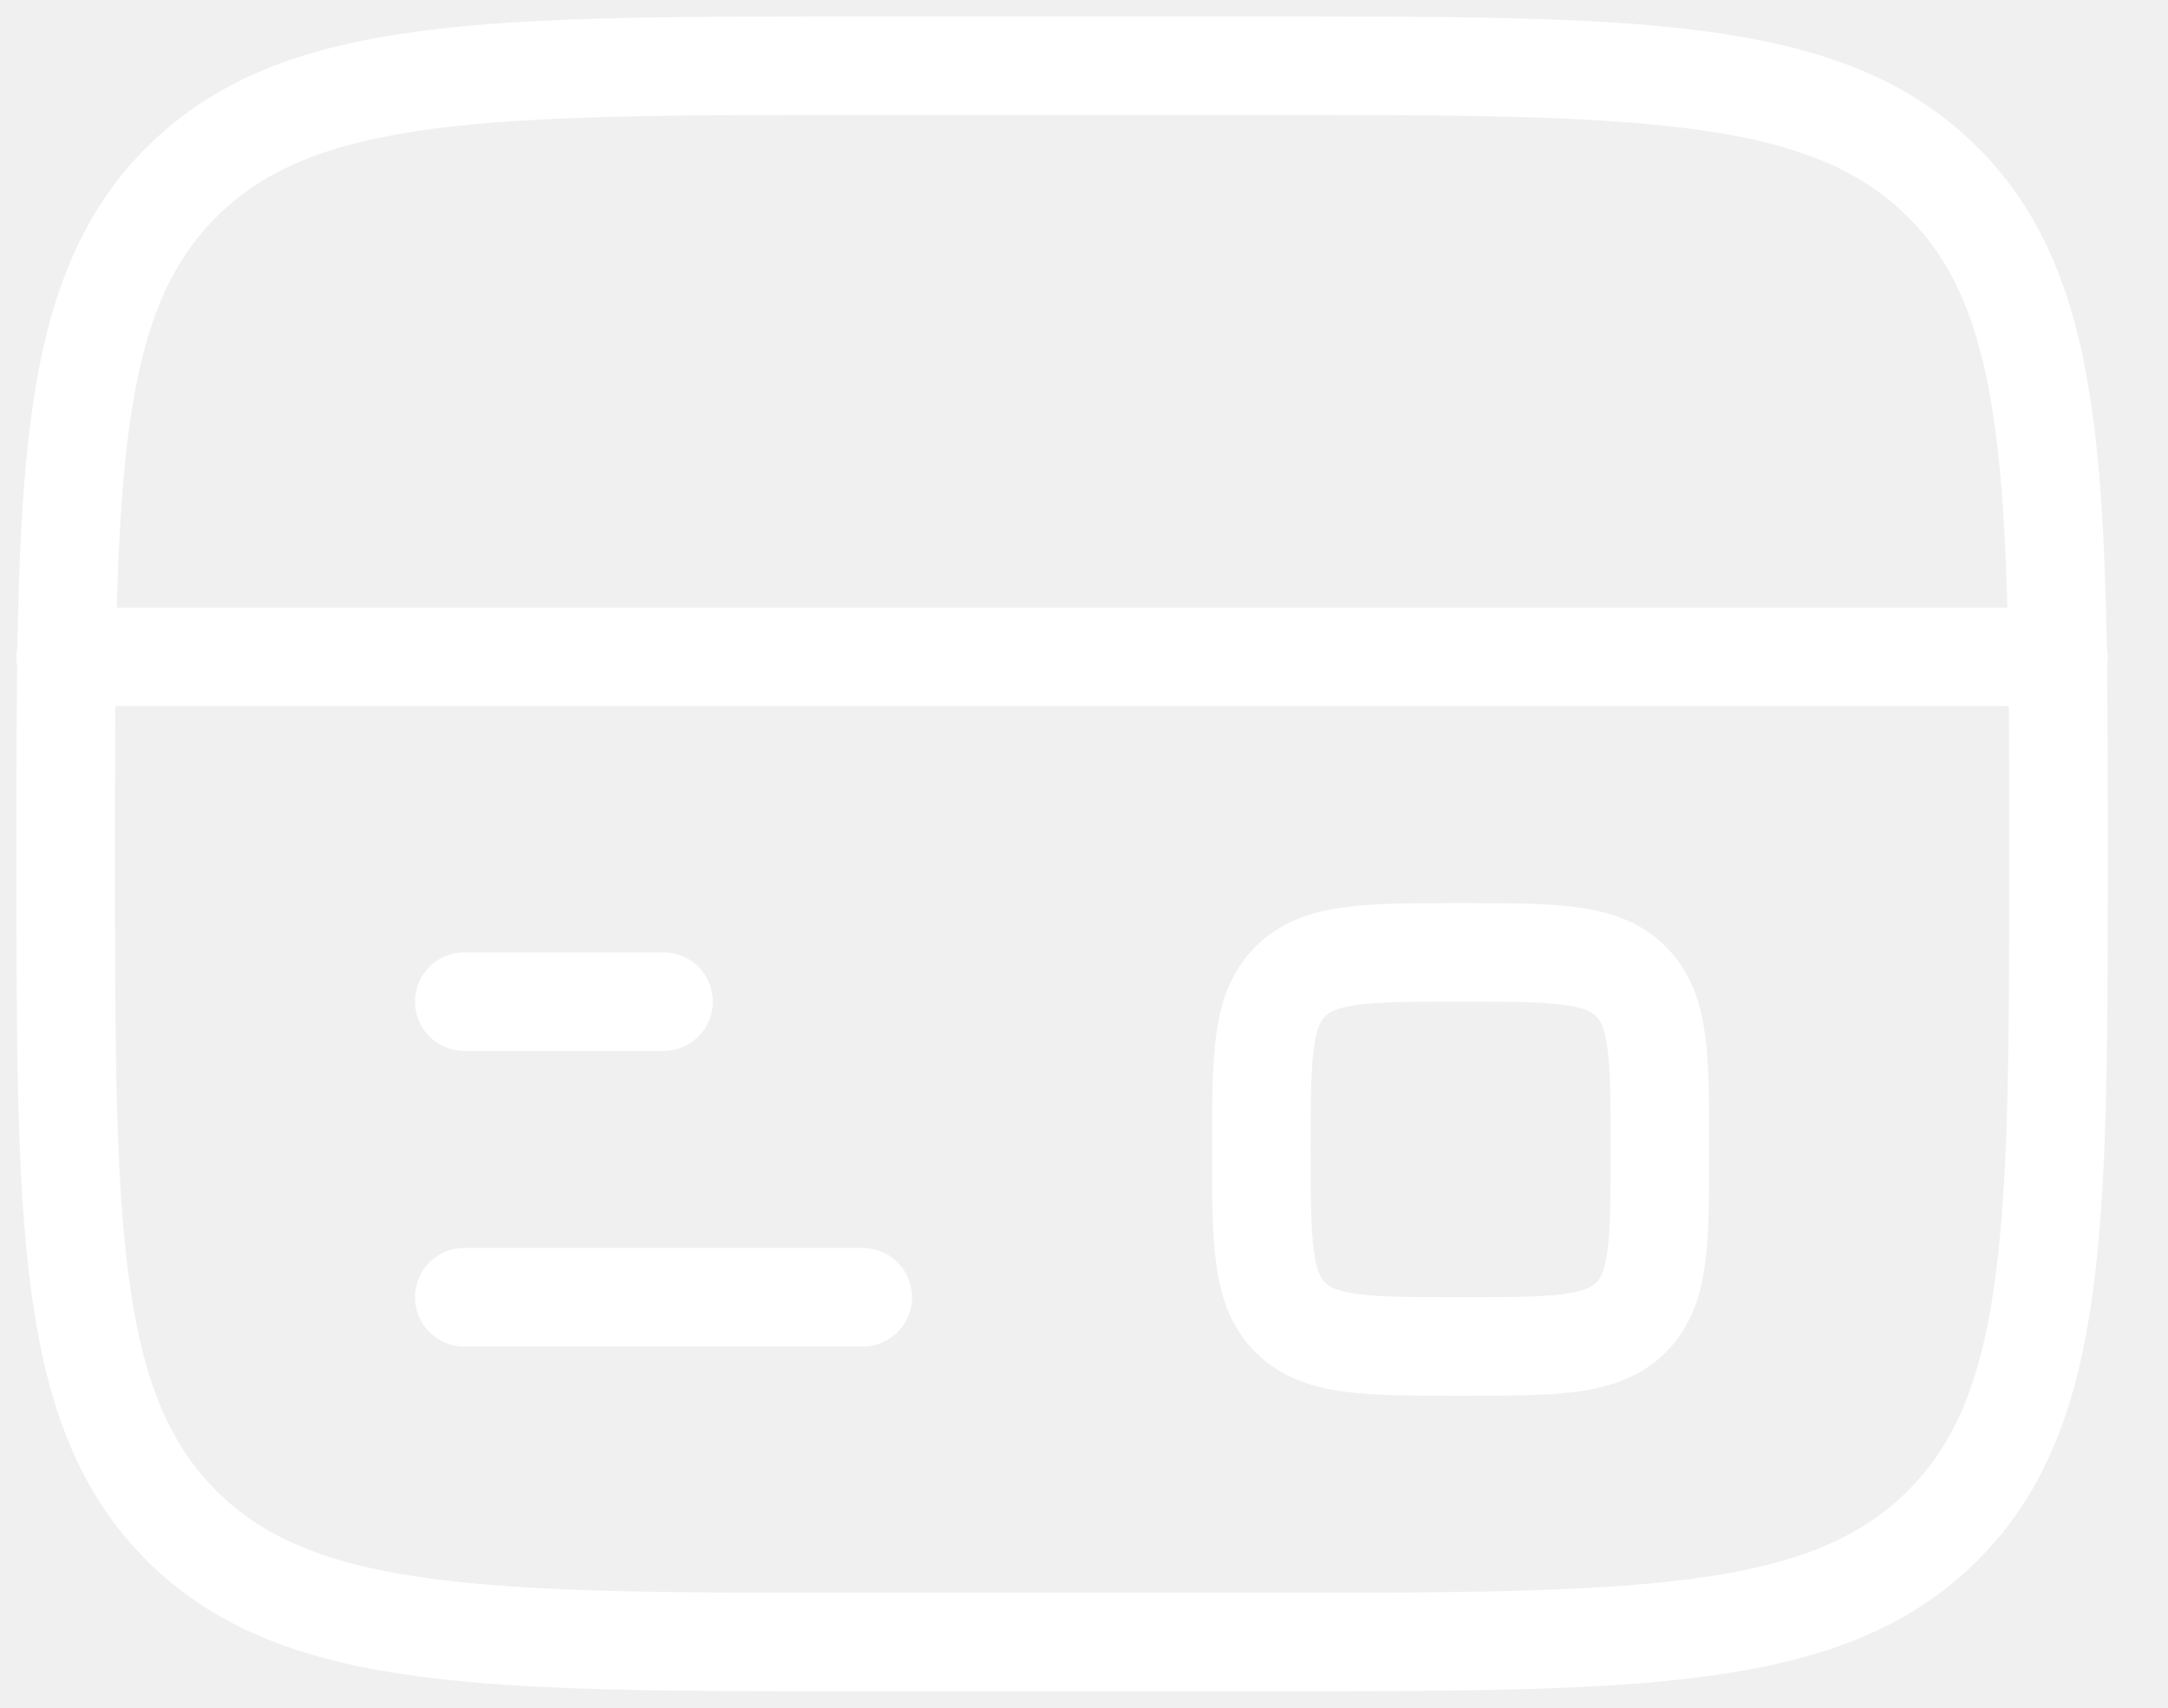
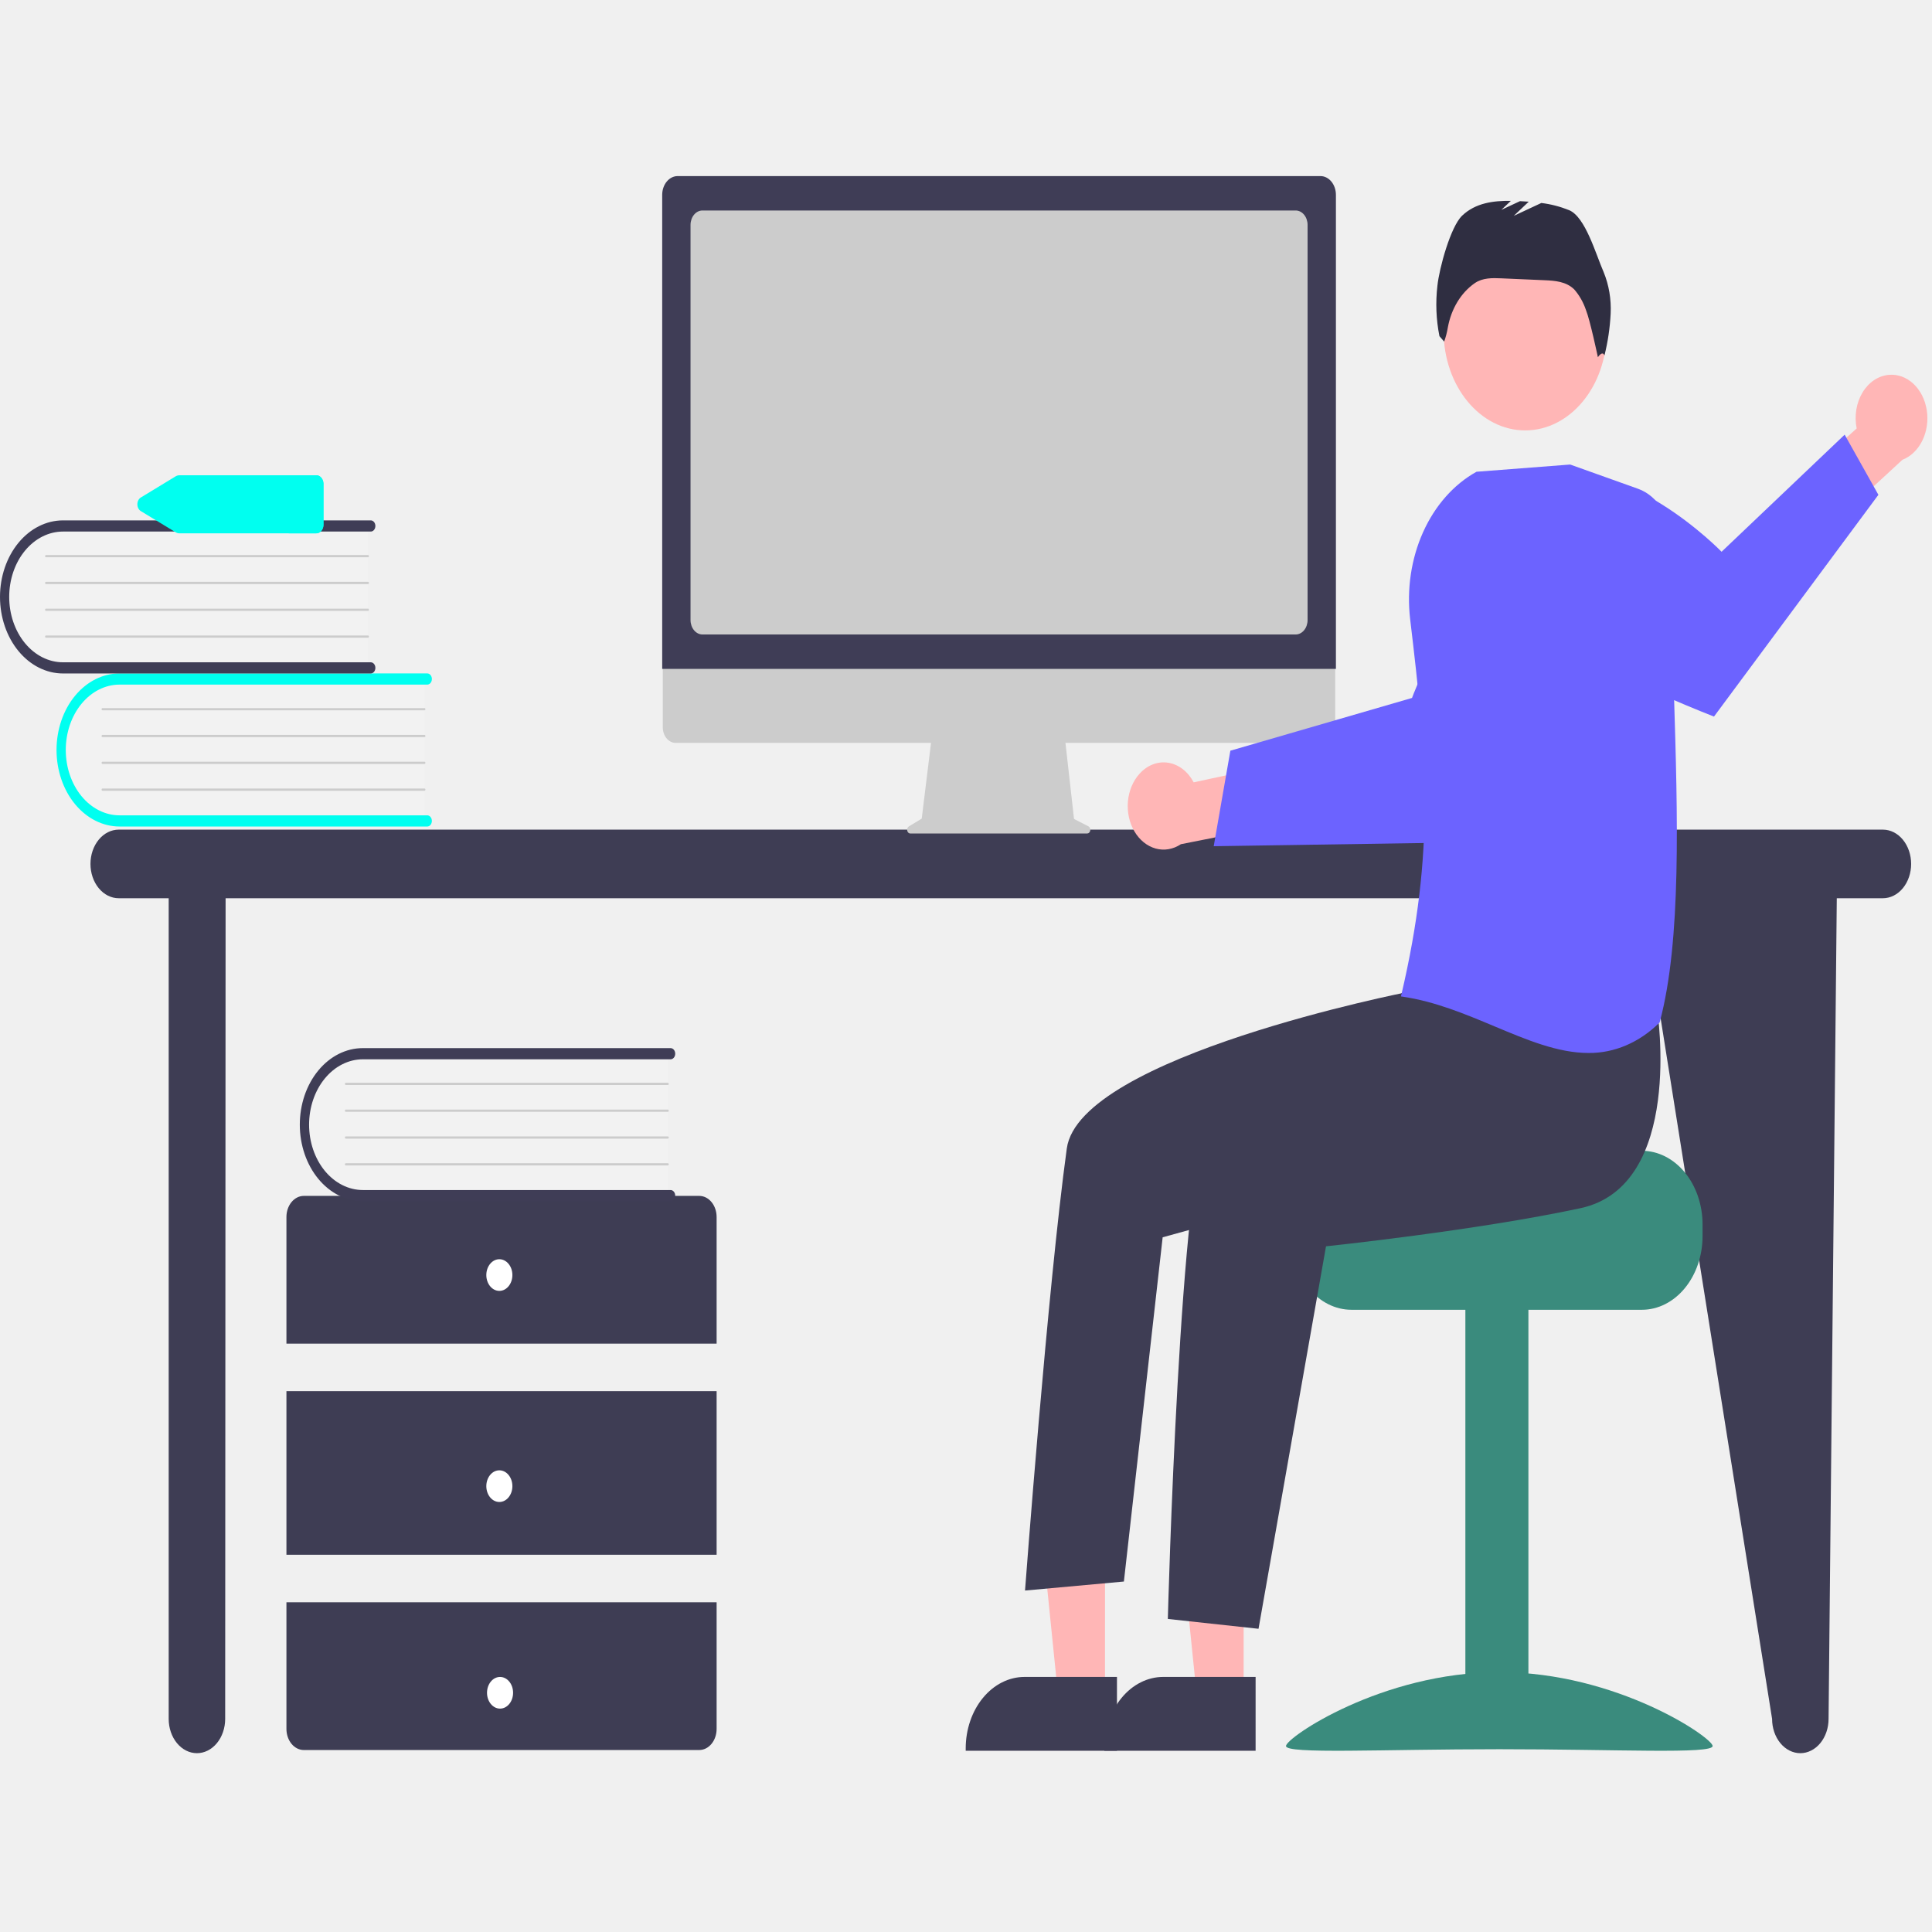
- <svg xmlns="http://www.w3.org/2000/svg" width="33" height="26" viewBox="0 0 33 26" fill="none">
-   <path d="M1 13C1 7.343 1 4.514 2.778 2.758C4.554 1 7.414 1 13.133 1H19.2C24.919 1 27.78 1 29.556 2.758C31.333 4.514 31.333 7.343 31.333 13C31.333 18.657 31.333 21.485 29.556 23.242C27.78 25 24.919 25 19.2 25H13.133C7.414 25 4.554 25 2.778 23.242C1 21.485 1 18.657 1 13Z" stroke="white" stroke-width="1.5" />
-   <path d="M13.133 19.75H7.067M10.1 15.25H7.067M1 10H31.333" stroke="white" stroke-width="1.5" stroke-linecap="round" />
-   <path d="M19.2 17.5C19.2 16.085 19.2 15.379 19.644 14.94C20.088 14.5 20.803 14.5 22.233 14.5C23.663 14.5 24.378 14.5 24.822 14.94C25.266 15.379 25.266 16.085 25.266 17.5C25.266 18.915 25.266 19.621 24.822 20.061C24.378 20.5 23.663 20.5 22.233 20.5C20.803 20.5 20.088 20.5 19.644 20.061C19.2 19.621 19.2 18.915 19.2 17.5Z" stroke="white" stroke-width="1.5" />
+ <svg xmlns="http://www.w3.org/2000/svg" width="180" height="180" viewBox="0 0 395 323" fill="none">
+   <path d="M384.959 133.619H24.271C22.74 133.619 21.271 134.358 20.188 135.673C19.105 136.988 18.497 138.772 18.497 140.632C18.497 142.492 19.105 144.276 20.188 145.591C21.271 146.907 22.74 147.646 24.271 147.646H34.488V315.427C34.488 317.287 35.096 319.071 36.179 320.386C37.262 321.701 38.731 322.44 40.262 322.44C41.794 322.44 43.263 321.701 44.346 320.386C45.428 319.071 46.037 317.287 46.037 315.427L46.125 147.646H335.613L362.305 315.427C362.305 317.287 362.913 319.071 363.996 320.386C365.079 321.701 366.548 322.44 368.08 322.44C369.611 322.44 371.08 321.701 372.163 320.386C373.246 319.071 373.854 317.287 373.854 315.427L375.534 147.646H384.959C386.49 147.646 387.959 146.907 389.042 145.591C390.125 144.276 390.734 142.492 390.734 140.632C390.734 138.772 390.125 136.988 389.042 135.673C387.959 134.358 386.49 133.619 384.959 133.619Z" fill="#3E3D54" />
+   <path d="M86.791 102.368V132.068H25.526C23.92 132.136 22.319 131.819 20.814 131.135C19.31 130.452 17.93 129.415 16.756 128.084C15.581 126.753 14.633 125.154 13.967 123.378C13.301 121.603 12.93 119.685 12.874 117.735C12.818 115.785 13.079 113.84 13.642 112.013C14.204 110.185 15.058 108.51 16.154 107.083C17.25 105.656 18.566 104.505 20.029 103.696C21.491 102.888 23.069 102.436 24.675 102.368C24.959 102.356 25.242 102.356 25.526 102.368L86.791 102.368Z" fill="#F2F2F2" />
+   <path d="M88.296 131.84C88.296 132.142 88.197 132.433 88.02 132.647C87.844 132.861 87.605 132.982 87.356 132.982H24.434C21.018 132.979 17.743 131.329 15.329 128.394C12.914 125.46 11.558 121.481 11.558 117.332C11.558 113.184 12.914 109.205 15.329 106.27C17.743 103.336 21.018 101.686 24.434 101.683H87.356C87.479 101.683 87.602 101.712 87.716 101.769C87.831 101.826 87.934 101.91 88.022 102.017C88.11 102.123 88.179 102.249 88.227 102.387C88.274 102.526 88.299 102.675 88.299 102.825C88.299 102.976 88.274 103.124 88.227 103.263C88.179 103.402 88.11 103.528 88.022 103.634C87.934 103.74 87.831 103.824 87.716 103.881C87.602 103.939 87.479 103.968 87.356 103.968H24.434C21.519 103.973 18.724 105.383 16.664 107.889C14.604 110.395 13.447 113.791 13.447 117.332C13.447 120.873 14.604 124.27 16.664 126.776C18.724 129.281 21.519 130.692 24.434 130.697H87.356C87.605 130.697 87.844 130.818 88.02 131.032C88.197 131.246 88.296 131.537 88.296 131.84Z" fill="#00FFF0" />
+   <path d="M86.792 109.222H20.955C20.905 109.222 20.857 109.199 20.822 109.156C20.786 109.114 20.766 109.056 20.766 108.996C20.765 108.935 20.785 108.877 20.819 108.834C20.854 108.791 20.901 108.766 20.951 108.765H86.792C86.841 108.766 86.888 108.79 86.923 108.833C86.958 108.876 86.978 108.934 86.978 108.994C86.978 109.054 86.958 109.112 86.923 109.154C86.888 109.197 86.841 109.222 86.792 109.222Z" fill="#CCCCCC" />
+   <path d="M86.792 114.705H20.955C20.905 114.705 20.857 114.682 20.822 114.639C20.786 114.597 20.766 114.539 20.766 114.479C20.765 114.418 20.785 114.36 20.819 114.317C20.854 114.274 20.901 114.249 20.951 114.248H86.792C86.841 114.249 86.888 114.273 86.923 114.316C86.958 114.359 86.978 114.417 86.978 114.477C86.978 114.537 86.958 114.595 86.923 114.637C86.888 114.68 86.841 114.705 86.792 114.705Z" fill="#CCCCCC" />
+   <path d="M86.792 120.188H20.955C20.905 120.189 20.857 120.165 20.822 120.122C20.786 120.08 20.766 120.022 20.766 119.962C20.765 119.901 20.785 119.843 20.819 119.8C20.854 119.757 20.901 119.732 20.951 119.731H86.792C86.841 119.732 86.888 119.756 86.923 119.799C86.958 119.842 86.978 119.9 86.978 119.96C86.978 120.02 86.958 120.078 86.923 120.12C86.888 120.163 86.841 120.188 86.792 120.188Z" fill="#CCCCCC" />
+   <path d="M86.792 125.671H20.955C20.905 125.671 20.857 125.648 20.822 125.605C20.786 125.563 20.766 125.505 20.766 125.445C20.765 125.384 20.785 125.326 20.819 125.283C20.854 125.24 20.901 125.215 20.951 125.214H86.792C86.841 125.215 86.888 125.239 86.923 125.282C86.958 125.325 86.978 125.383 86.978 125.443C86.978 125.503 86.958 125.561 86.923 125.603C86.888 125.646 86.841 125.671 86.792 125.671Z" fill="#CCCCCC" />
+   <path d="M75.242 71.078V100.778H13.976C10.734 100.915 7.579 99.482 5.206 96.794C2.833 94.106 1.437 90.383 1.324 86.445C1.211 82.506 2.391 78.674 4.605 75.793C6.818 72.911 9.883 71.215 13.126 71.078C13.409 71.066 13.693 71.066 13.976 71.078H75.242Z" fill="#F2F2F2" />
+   <path d="M76.747 100.549C76.747 100.852 76.648 101.143 76.471 101.357C76.295 101.571 76.056 101.691 75.806 101.692H12.885C9.468 101.692 6.19 100.043 3.774 97.108C1.358 94.173 0 90.193 0 86.042C0 81.892 1.358 77.911 3.774 74.976C6.19 72.041 9.468 70.393 12.885 70.393H75.806C75.93 70.393 76.052 70.422 76.166 70.48C76.28 70.537 76.384 70.621 76.471 70.727C76.559 70.833 76.628 70.959 76.675 71.098C76.723 71.237 76.747 71.385 76.747 71.535C76.747 71.685 76.723 71.834 76.675 71.972C76.628 72.111 76.559 72.237 76.471 72.343C76.384 72.449 76.28 72.533 76.166 72.59C76.052 72.648 75.93 72.677 75.806 72.677H12.885C9.967 72.677 7.168 74.085 5.104 76.592C3.04 79.098 1.881 82.498 1.881 86.042C1.881 89.587 3.04 92.986 5.104 95.493C7.168 97.999 9.967 99.407 12.885 99.407H75.806C76.056 99.407 76.295 99.528 76.471 99.742C76.648 99.956 76.747 100.246 76.747 100.549Z" fill="#3F3D56" />
+   <path d="M75.243 77.932H9.406C9.356 77.932 9.308 77.909 9.273 77.866C9.237 77.824 9.217 77.766 9.217 77.706C9.216 77.645 9.236 77.587 9.27 77.544C9.305 77.5 9.353 77.476 9.402 77.475H75.243C75.292 77.475 75.34 77.5 75.374 77.543C75.409 77.585 75.429 77.643 75.429 77.703C75.429 77.763 75.409 77.821 75.374 77.864C75.34 77.907 75.292 77.931 75.243 77.932Z" fill="#CCCCCC" />
+   <path d="M75.243 83.415H9.406C9.356 83.415 9.308 83.391 9.273 83.349C9.237 83.307 9.217 83.249 9.217 83.189C9.216 83.128 9.236 83.07 9.27 83.027C9.305 82.983 9.353 82.959 9.402 82.958H75.243C75.292 82.959 75.34 82.983 75.374 83.026C75.409 83.068 75.429 83.126 75.429 83.186C75.429 83.247 75.409 83.304 75.374 83.347C75.34 83.39 75.292 83.414 75.243 83.415Z" fill="#CCCCCC" />
+   <path d="M75.243 88.898H9.406C9.356 88.898 9.308 88.875 9.273 88.832C9.237 88.79 9.217 88.732 9.217 88.671C9.216 88.611 9.236 88.553 9.27 88.51C9.305 88.466 9.353 88.442 9.402 88.441H75.243C75.292 88.442 75.34 88.466 75.374 88.509C75.409 88.552 75.429 88.609 75.429 88.669C75.429 88.73 75.409 88.787 75.374 88.83C75.34 88.873 75.292 88.897 75.243 88.898Z" fill="#CCCCCC" />
+   <path d="M75.243 94.381H9.406C9.356 94.381 9.308 94.358 9.273 94.315C9.237 94.273 9.217 94.215 9.217 94.154C9.216 94.094 9.236 94.036 9.27 93.993C9.305 93.949 9.353 93.925 9.402 93.924H75.243C75.292 93.924 75.34 93.949 75.374 93.992C75.409 94.034 75.429 94.092 75.429 94.152C75.429 94.213 75.409 94.27 75.374 94.313C75.34 94.356 75.292 94.38 75.243 94.381Z" fill="#CCCCCC" />
+   <path d="M146.513 238.713V212.818C146.513 211.673 146.139 210.575 145.472 209.766C144.806 208.957 143.902 208.502 142.959 208.502H62.116C61.173 208.502 60.269 208.957 59.603 209.766C58.936 210.575 58.562 211.673 58.562 212.818V238.713H146.513Z" fill="#3E3D54" />
+   <path d="M146.513 248.424H58.562V281.872H146.513V248.424Z" fill="#3E3D54" />
+   <path d="M58.562 291.583V317.479C58.562 318.623 58.936 319.721 59.603 320.53C60.269 321.34 61.173 321.795 62.116 321.795H142.959C143.902 321.795 144.806 321.34 145.472 320.53C146.139 319.721 146.513 318.623 146.513 317.479V291.583H58.562Z" fill="#3E3D54" />
+   <path d="M102.093 227.923C103.565 227.923 104.759 226.474 104.759 224.686C104.759 222.899 103.565 221.45 102.093 221.45C100.621 221.45 99.428 222.899 99.428 224.686C99.428 226.474 100.621 227.923 102.093 227.923Z" fill="white" />
+   <path d="M102.093 271.083C103.565 271.083 104.759 269.633 104.759 267.846C104.759 266.058 103.565 264.609 102.093 264.609C100.621 264.609 99.428 266.058 99.428 267.846C99.428 269.633 100.621 271.083 102.093 271.083Z" fill="white" />
+   <path d="M102.236 313.328C103.708 313.328 104.901 311.879 104.901 310.091C104.901 308.303 103.708 306.854 102.236 306.854C100.764 306.854 99.571 308.303 99.571 310.091C99.571 311.879 100.764 313.328 102.236 313.328Z" fill="white" />
+   <path d="M136.541 178.976V208.675H75.276C72.034 208.81 68.882 207.375 66.511 204.688C64.14 202 62.745 198.279 62.632 194.342C62.519 190.406 63.698 186.576 65.909 183.694C68.12 180.813 71.183 179.116 74.424 178.976C74.708 178.964 74.992 178.964 75.276 178.976H136.541Z" fill="#F2F2F2" />
+   <path d="M138.046 208.447C138.046 208.75 137.947 209.04 137.77 209.255C137.594 209.469 137.355 209.589 137.105 209.589H74.184C70.768 209.59 67.491 207.943 65.074 205.01C62.657 202.077 61.298 198.099 61.296 193.949C61.294 189.8 62.649 185.819 65.063 182.883C67.477 179.946 70.752 178.294 74.169 178.29H137.105C137.229 178.29 137.352 178.319 137.466 178.376C137.581 178.434 137.685 178.518 137.772 178.624C137.86 178.73 137.929 178.856 137.977 178.995C138.024 179.134 138.048 179.282 138.048 179.433C138.048 179.583 138.024 179.732 137.977 179.871C137.929 180.009 137.86 180.135 137.772 180.241C137.685 180.348 137.581 180.432 137.466 180.489C137.352 180.546 137.229 180.575 137.105 180.575H74.184C71.268 180.58 68.473 181.99 66.412 184.496C64.352 187.002 63.194 190.398 63.194 193.94C63.194 197.481 64.352 200.878 66.412 203.384C68.473 205.89 71.268 207.3 74.184 207.305H137.105C137.355 207.305 137.594 207.425 137.77 207.639C137.947 207.854 138.046 208.144 138.046 208.447Z" fill="#3F3D56" />
+   <path d="M136.541 185.83H70.705C70.655 185.83 70.607 185.806 70.572 185.764C70.536 185.721 70.516 185.664 70.516 185.603C70.515 185.543 70.534 185.485 70.569 185.441C70.604 185.398 70.651 185.373 70.701 185.373H136.542C136.591 185.373 136.639 185.398 136.673 185.44C136.708 185.483 136.728 185.541 136.728 185.601C136.728 185.661 136.708 185.719 136.673 185.762C136.639 185.805 136.591 185.829 136.541 185.83Z" fill="#CCCCCC" />
+   <path d="M136.541 191.313H70.705C70.655 191.313 70.607 191.289 70.572 191.247C70.536 191.204 70.516 191.147 70.516 191.086C70.515 191.026 70.534 190.968 70.569 190.924C70.604 190.881 70.651 190.856 70.701 190.856H136.542C136.591 190.856 136.639 190.881 136.673 190.923C136.708 190.966 136.728 191.024 136.728 191.084C136.728 191.144 136.708 191.202 136.673 191.245C136.639 191.288 136.591 191.312 136.541 191.313Z" fill="#CCCCCC" />
+   <path d="M136.541 196.796H70.705C70.655 196.796 70.607 196.772 70.572 196.73C70.536 196.687 70.516 196.63 70.516 196.569C70.515 196.509 70.534 196.451 70.569 196.407C70.604 196.364 70.651 196.34 70.701 196.339H136.542C136.591 196.339 136.639 196.364 136.673 196.406C136.708 196.449 136.728 196.507 136.728 196.567C136.728 196.627 136.708 196.685 136.673 196.728C136.639 196.771 136.591 196.795 136.541 196.796Z" fill="#CCCCCC" />
+   <path d="M136.541 202.279H70.705C70.655 202.279 70.607 202.255 70.572 202.213C70.536 202.17 70.516 202.113 70.516 202.052C70.515 201.992 70.534 201.934 70.569 201.89C70.604 201.847 70.651 201.822 70.701 201.822H136.542C136.591 201.822 136.639 201.847 136.673 201.889C136.708 201.932 136.728 201.99 136.728 202.05C136.728 202.11 136.708 202.168 136.673 202.211C136.639 202.254 136.591 202.278 136.541 202.279Z" fill="#CCCCCC" />
+   <path d="M64.588 61.17H36.675C36.41 61.17 36.149 61.244 35.911 61.386L28.866 65.67C28.634 65.789 28.437 65.989 28.298 66.244C28.159 66.5 28.084 66.799 28.084 67.105C28.084 67.411 28.159 67.71 28.298 67.965C28.437 68.22 28.634 68.42 28.866 68.54L35.911 72.823C36.149 72.966 36.41 73.039 36.675 73.039H64.588C64.973 73.066 65.351 72.908 65.64 72.599C65.93 72.29 66.107 71.855 66.134 71.388V62.821C66.107 62.354 65.93 61.919 65.64 61.61C65.351 61.301 64.973 61.143 64.588 61.17Z" fill="#00FFF0" />
+   <path d="M66.135 62.821V71.388C66.107 71.855 65.93 72.29 65.641 72.599C65.351 72.908 64.973 73.066 64.588 73.039H59.027V61.17H64.588C64.973 61.143 65.351 61.301 65.641 61.61C65.93 61.919 66.107 62.354 66.135 62.821Z" fill="#00FFF0" />
+   <path d="M222.533 132.945L219.586 131.438L217.564 113.494H190.641L188.449 131.364L185.812 132.965C185.686 133.042 185.585 133.168 185.525 133.323C185.466 133.478 185.451 133.654 185.483 133.82C185.515 133.987 185.593 134.136 185.704 134.242C185.814 134.348 185.951 134.406 186.092 134.406H222.29C222.435 134.406 222.575 134.345 222.687 134.234C222.798 134.123 222.875 133.968 222.904 133.796C222.932 133.624 222.911 133.445 222.843 133.29C222.776 133.135 222.666 133.013 222.533 132.945Z" fill="#CCCCCC" />
+   <path d="M270.377 115.881H138.122C137.428 115.879 136.763 115.543 136.273 114.946C135.783 114.35 135.507 113.542 135.507 112.699V90.048H272.991V112.699C272.991 113.542 272.716 114.35 272.226 114.946C271.736 115.543 271.071 115.879 270.377 115.881Z" fill="#CCCCCC" />
+   <path d="M273.13 100.753H135.387V3.836C135.388 2.819 135.721 1.844 136.313 1.125C136.906 0.406 137.708 0.001 138.546 0H269.971C270.809 0.001 271.612 0.406 272.204 1.125C272.796 1.844 273.129 2.819 273.13 3.836L273.13 100.753Z" fill="#3F3D56" />
+   <path d="M264.903 93.719H143.614C142.968 93.718 142.349 93.406 141.893 92.852C141.436 92.297 141.179 91.546 141.179 90.762V9.992C141.179 9.208 141.436 8.456 141.893 7.901C142.349 7.347 142.968 7.035 143.614 7.034H264.903C265.549 7.035 266.168 7.347 266.624 7.901C267.081 8.456 267.338 9.208 267.338 9.992V90.762C267.338 91.546 267.081 92.297 266.624 92.852C266.168 93.406 265.549 93.718 264.903 93.719Z" fill="#CCCCCC" />
+   <path d="M232.957 122.219C233.74 121.34 234.673 120.681 235.688 120.287C236.704 119.894 237.778 119.775 238.835 119.941C239.893 120.106 240.907 120.551 241.808 121.243C242.708 121.936 243.473 122.861 244.047 123.951L260.453 120.409L264.657 131.992L241.431 136.6C239.859 137.651 238.023 137.964 236.273 137.482C234.523 136.999 232.979 135.753 231.935 133.98C230.89 132.208 230.418 130.031 230.606 127.864C230.794 125.696 231.631 123.687 232.957 122.219Z" fill="#FFB6B6" />
+   <path d="M248.146 137.009L265.249 136.75L267.414 136.715L302.212 136.182C302.212 136.182 311.661 125.233 319.89 113.96L318.736 103.829C317.611 93.886 313.55 84.779 307.309 78.201C295.524 87.765 288.69 106.695 288.69 106.695L267.114 112.963L264.956 113.59L251.55 117.48L248.146 137.009Z" fill="#6C63FF" />
+   <path d="M335.7 199.28H303.775C303.775 200.941 268.876 202.29 268.876 202.29C268.106 202.994 267.404 203.801 266.784 204.697C264.921 207.396 263.903 210.807 263.909 214.329V216.737C263.91 220.727 265.216 224.554 267.54 227.376C269.863 230.198 273.014 231.784 276.3 231.786H335.7C338.986 231.782 342.136 230.196 344.459 227.374C346.782 224.553 348.088 220.727 348.091 216.737V214.329C348.087 210.339 346.78 206.515 344.457 203.694C342.134 200.873 338.985 199.285 335.7 199.28Z" fill="#3A8B7D" />
+   <path d="M312.484 231.188H299.598V321.526H312.484V231.188Z" fill="#3A8B7D" />
+   <path d="M262.921 320.976C262.921 322.667 282.449 321.63 306.537 321.63C330.625 321.63 350.153 322.667 350.153 320.976C350.153 319.285 330.625 305.875 306.537 305.875C282.449 305.875 262.921 319.285 262.921 320.976Z" fill="#3A8B7D" />
+   <path d="M254.265 310.654L244.674 310.653L240.112 265.725L254.266 265.726L254.265 310.654Z" fill="#FFB6B6" />
+   <path d="M256.71 321.945L225.786 321.943V321.468C225.786 317.591 227.055 313.873 229.312 311.132C231.569 308.39 234.63 306.85 237.823 306.85H237.823L256.711 306.851L256.71 321.945Z" fill="#3E3D54" />
+   <path d="M225.919 310.654L216.329 310.653L211.766 265.725L225.921 265.726L225.919 310.654Z" fill="#FFB6B6" />
+   <path d="M228.365 321.945L197.44 321.943V321.468C197.441 317.591 198.709 313.873 200.966 311.132C203.223 308.39 206.285 306.85 209.477 306.85H209.478L228.365 306.851L228.365 321.945Z" fill="#3E3D54" />
+   <path d="M311.829 51.997C321.039 51.997 328.505 42.929 328.505 31.744C328.505 20.559 321.039 11.491 311.829 11.491C302.62 11.491 295.154 20.559 295.154 31.744C295.154 42.929 302.62 51.997 311.829 51.997Z" fill="#FFB6B6" />
+   <path d="M338.819 170.508C338.819 170.508 344.414 206.441 323.125 211.017C301.837 215.593 271.106 218.809 271.106 218.809L257.306 297.007L238.766 294.997C238.766 294.997 241.232 200.864 247.296 193.499C253.359 186.134 291.685 164.083 291.685 164.083L338.819 170.508Z" fill="#3E3D54" />
+   <path d="M297.241 155.448L287.93 166.793C287.93 166.793 220.702 179.944 218.109 198.803C214.193 227.274 209.568 289.188 209.568 289.188L229.781 287.347L237.707 216.968L270.048 208.033L306.842 183.68L297.241 155.448Z" fill="#3E3D54" />
+   <path d="M327.876 19.655C326.23 15.883 324.138 8.365 320.816 6.971C318.97 6.228 317.063 5.734 315.129 5.499L309.482 8.137L312.555 5.234C311.957 5.191 311.359 5.155 310.761 5.128L306.951 6.908L308.9 5.066C305.348 5.022 301.681 5.471 298.929 8.097C296.582 10.336 294.257 18.818 293.881 22.413C293.479 25.853 293.62 29.354 294.296 32.729L295.261 33.844C295.598 32.904 295.852 31.922 296.018 30.917C296.364 29.038 297.028 27.267 297.969 25.717C298.909 24.168 300.105 22.873 301.481 21.916L301.533 21.88C303.152 20.773 305.116 20.824 306.972 20.905L315.786 21.291C317.907 21.383 320.19 21.546 321.844 23.162C322.895 24.354 323.721 25.807 324.266 27.423C325.087 29.437 326.693 37.033 326.693 37.033C326.693 37.033 327.601 35.599 328.036 36.666C328.735 33.882 329.159 31.007 329.301 28.102C329.44 25.183 328.949 22.271 327.876 19.655Z" fill="#2F2E41" />
+   <path d="M386.2 40.638C385.136 40.723 384.101 41.09 383.166 41.714C382.232 42.338 381.422 43.203 380.793 44.248C380.163 45.293 379.731 46.493 379.524 47.763C379.318 49.033 379.344 50.343 379.6 51.6L366.19 63.614L370.214 75.291L388.955 58.003C390.665 57.341 392.115 55.94 393.032 54.066C393.949 52.192 394.267 49.975 393.928 47.834C393.588 45.694 392.614 43.779 391.189 42.453C389.765 41.126 387.99 40.481 386.2 40.638Z" fill="#FFB6B6" />
+   <path d="M384.041 65.164L350.424 110.508C350.424 110.508 334.348 104.257 321.915 97.481L316.33 76.646C315.033 71.812 314.479 66.73 314.697 61.654C331.932 56.083 351.979 76.809 351.979 76.809L377.143 52.87L384.041 65.164Z" fill="#6C63FF" />
+   <path d="M305.601 173.857C299.603 171.341 293.402 168.739 286.713 167.763L286.425 167.72L286.505 167.383C293.429 137.854 291.701 118.964 288.307 90.59C287.586 84.47 288.513 78.23 290.951 72.802C293.389 67.375 297.207 63.05 301.834 60.474L301.875 60.451L320.98 58.977L321.024 58.974L334.919 63.937C336.917 64.656 338.667 66.151 339.899 68.194C341.131 70.236 341.778 72.713 341.741 75.244C341.59 84.576 341.909 94.994 342.247 106.024C343.005 130.768 343.79 156.356 339.34 172.957L339.317 173.044L339.258 173.101C335.168 177.147 330.044 179.333 324.769 179.282C318.532 179.282 312.168 176.612 305.601 173.857Z" fill="#6C63FF" />
</svg>
